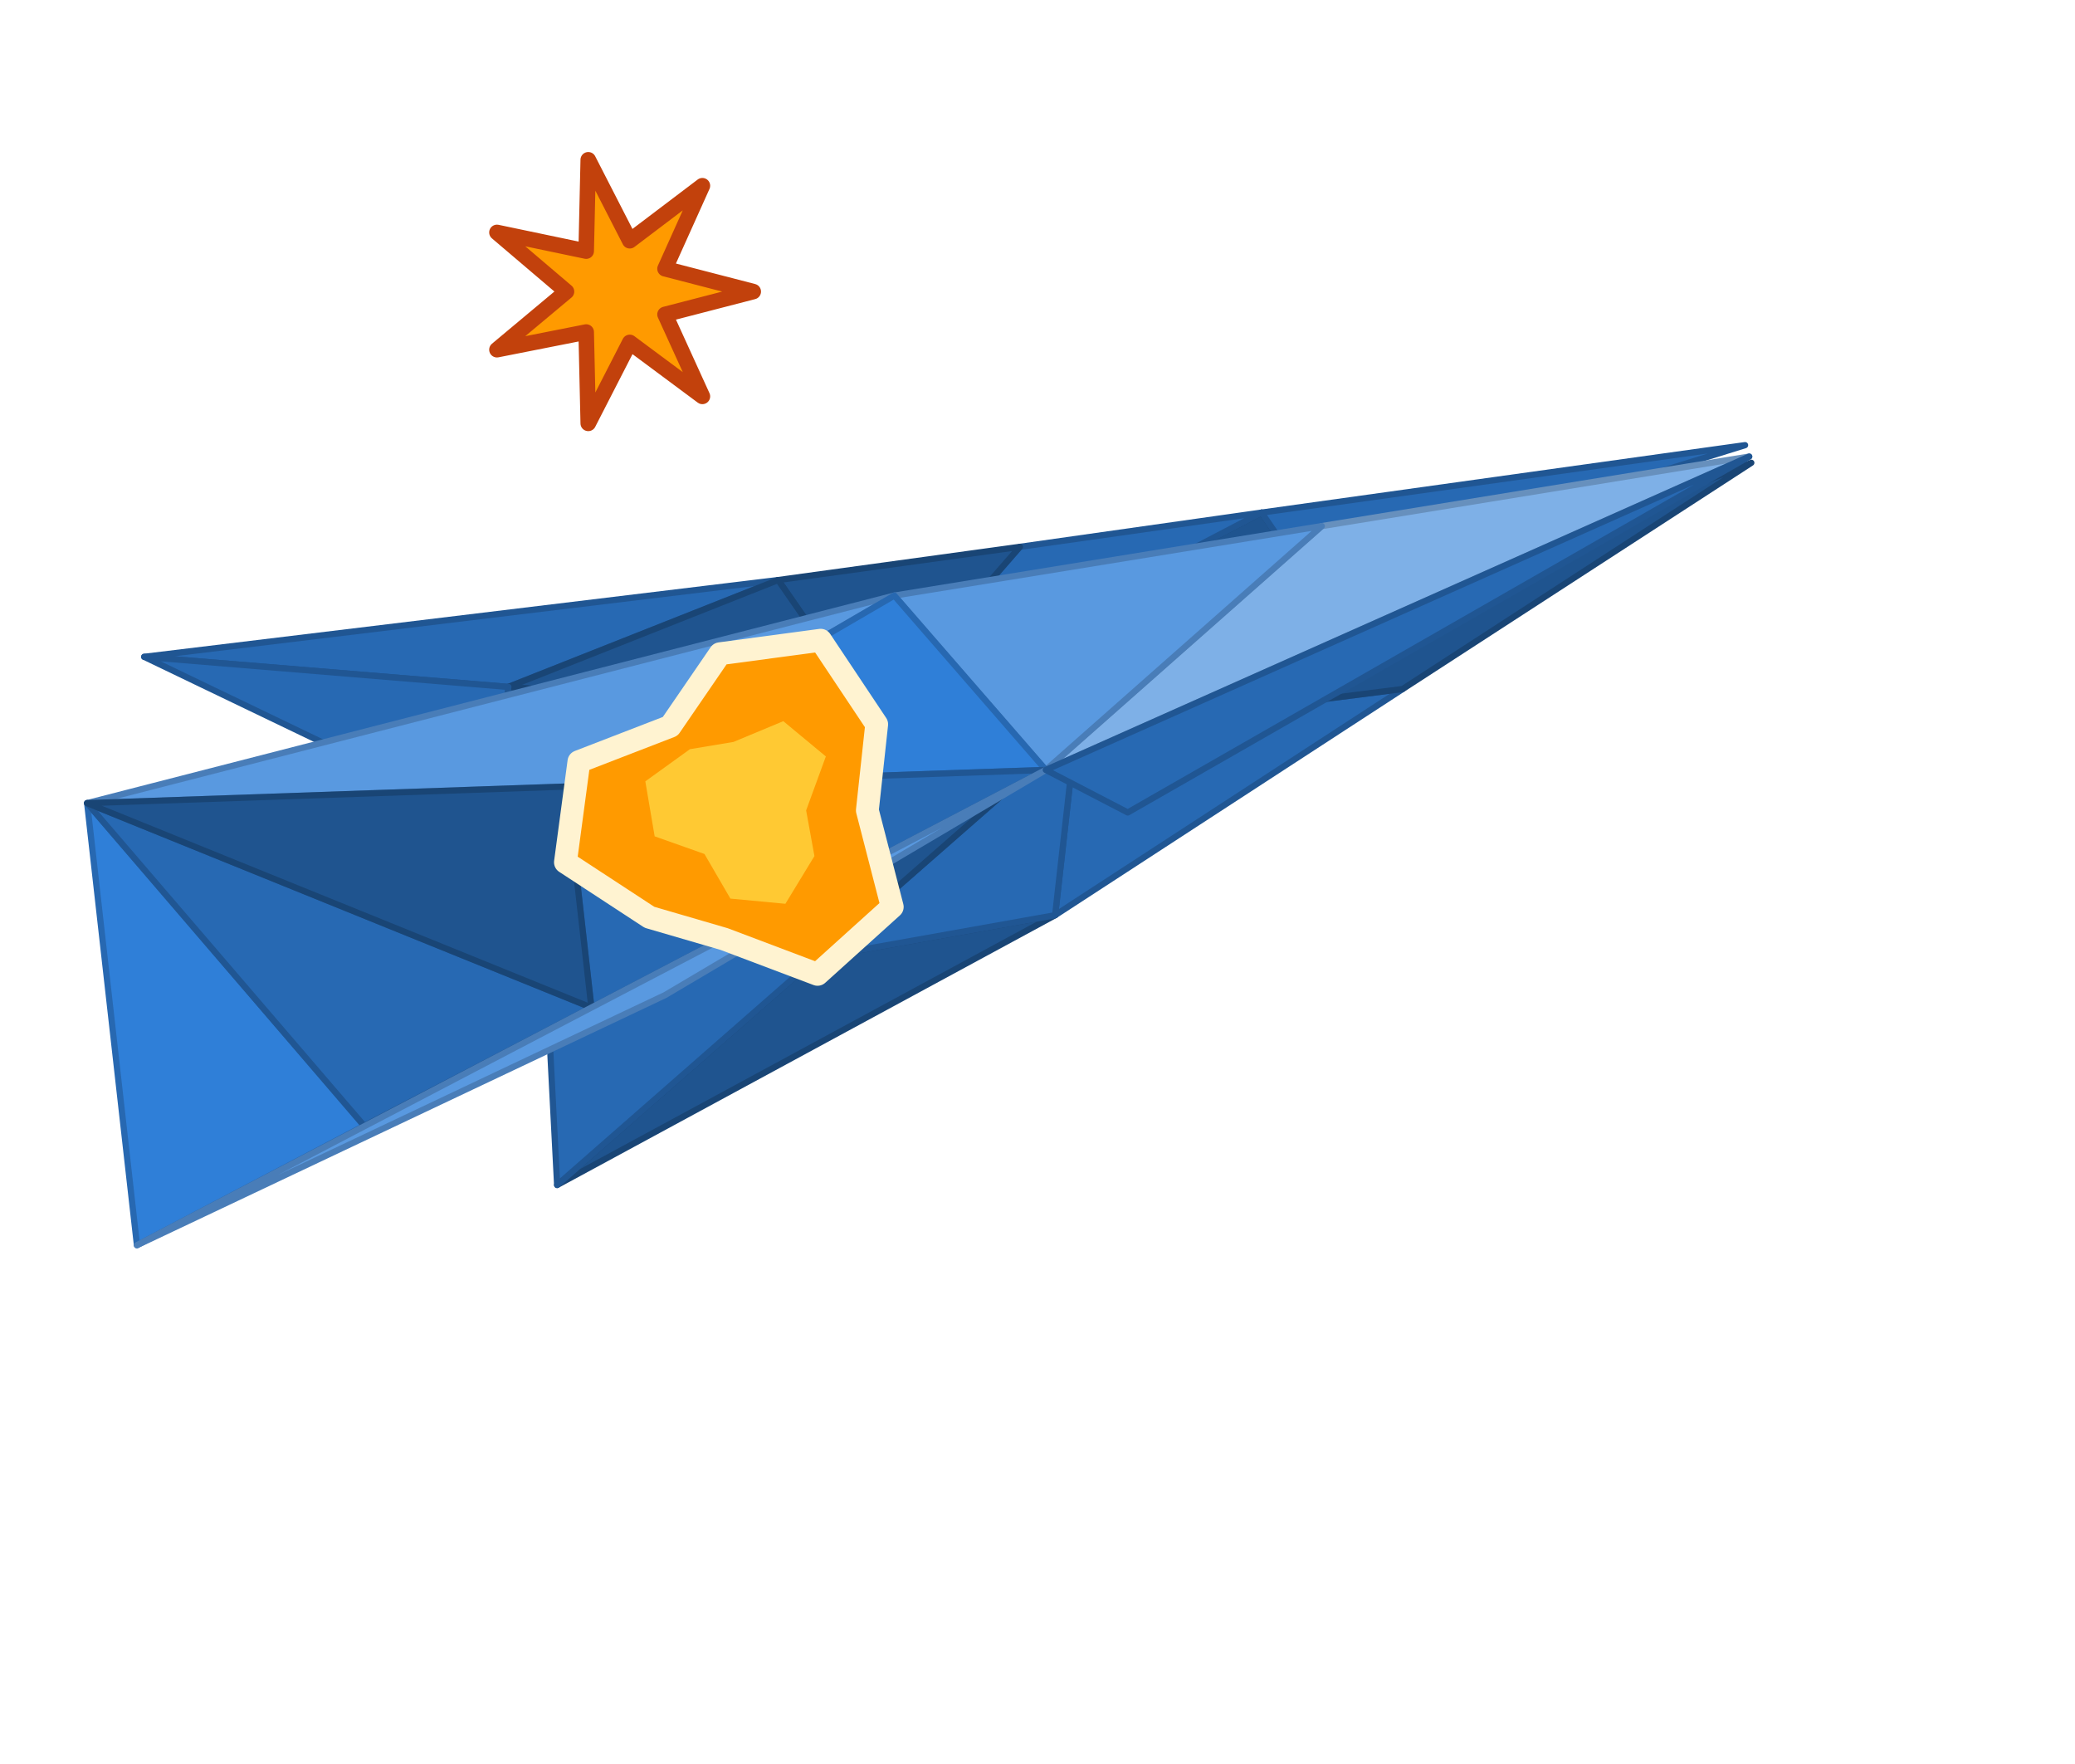
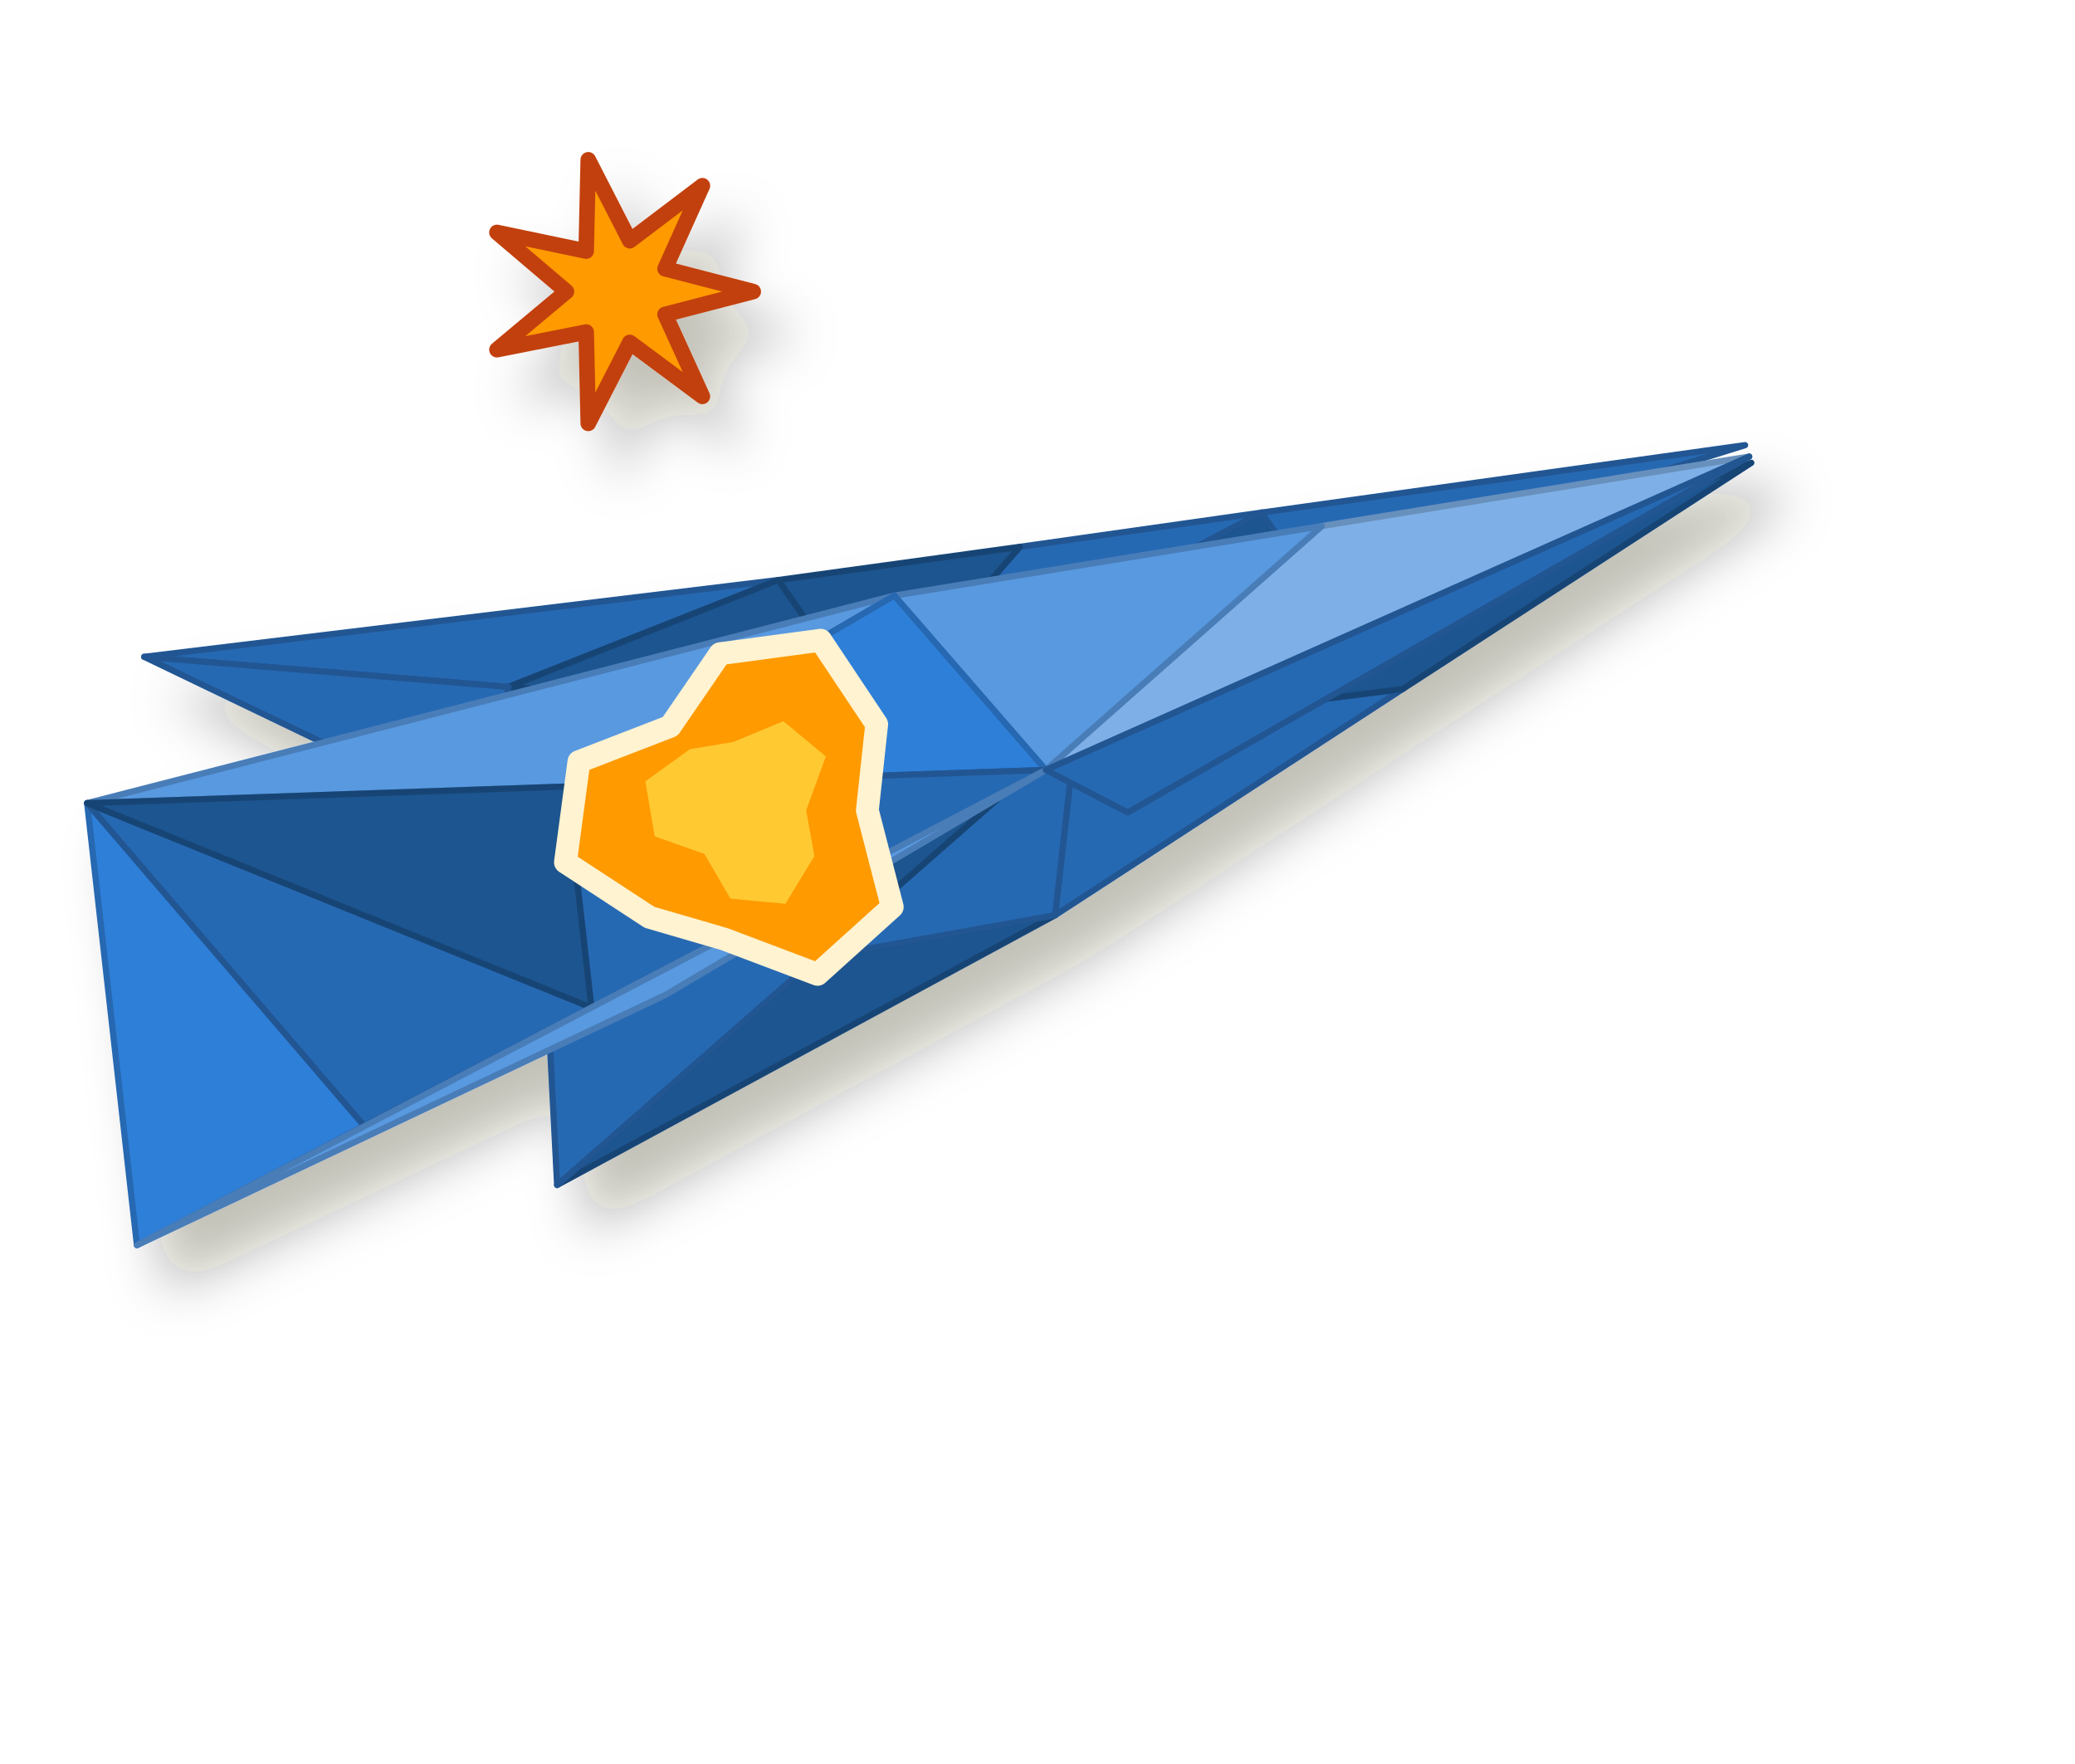
<svg xmlns="http://www.w3.org/2000/svg" viewBox="0 0 200 170" width="400" height="340">
-   <polygon points="84.1,69 126.1,56 121.6,49.4" fill="#1f548f" stroke="#194575" stroke-width="0.6" stroke-linejoin="round" />
-   <polygon points="126.1,56 168.2,42.9 121.6,49.4" fill="#2769b3" stroke="#205693" stroke-width="0.6" stroke-linejoin="round" />
-   <polygon points="121.6,49.4 98.3,52.7 84.1,69" fill="#2769b3" stroke="#205693" stroke-width="0.6" stroke-linejoin="round" />
-   <polygon points="98.3,52.7 75,55.9 84.1,69" fill="#1f548f" stroke="#194575" stroke-width="0.6" stroke-linejoin="round" />
-   <polygon points="13.9,63.3 49,66.2 75,55.9" fill="#2769b3" stroke="#205693" stroke-width="0.6" stroke-linejoin="round" />
-   <polygon points="49,66.2 84.1,69 75,55.9" fill="#1f548f" stroke="#194575" stroke-width="0.6" stroke-linejoin="round" />
-   <polygon points="84.1,69 49,66.2 47.4,79.4" fill="#1f548f" stroke="#194575" stroke-width="0.6" stroke-linejoin="round" />
-   <polygon points="49,66.2 13.9,63.3 47.4,79.4" fill="#2769b3" stroke="#205693" stroke-width="0.6" stroke-linejoin="round" />
-   <polygon points="101.7,88.2 135.2,66.4 103.7,70.4" fill="#2769b3" stroke="#205693" stroke-width="0.6" stroke-linejoin="round" />
-   <polygon points="135.2,66.4 168.8,44.6 103.7,70.4" fill="#1f548f" stroke="#194575" stroke-width="0.6" stroke-linejoin="round" />
-   <polygon points="53.7,114.2 78.7,92.3 101.7,88.2" fill="#1f548f" stroke="#194575" stroke-width="0.6" stroke-linejoin="round" />
-   <polygon points="78.7,92.3 103.7,70.4 101.7,88.2" fill="#2769b3" stroke="#205693" stroke-width="0.6" stroke-linejoin="round" />
-   <polygon points="53.7,114.2 78.7,92.3 52.3,87" fill="#2769b3" stroke="#205693" stroke-width="0.6" stroke-linejoin="round" />
-   <polygon points="78.7,92.3 103.7,70.4 52.3,87" fill="#1f548f" stroke="#194575" stroke-width="0.6" stroke-linejoin="round" />
-   <polygon points="168.6,44 127.4,50.7 100.8,74.2" fill="#7eb0e7" stroke="#6790bd" stroke-width="0.6" stroke-linejoin="round" />
-   <polygon points="127.4,50.7 86.2,57.4 100.8,74.2" fill="#5999e0" stroke="#497db8" stroke-width="0.6" stroke-linejoin="round" />
-   <polygon points="8.4,77.4 54.6,75.8 86.2,57.4" fill="#5999e0" stroke="#497db8" stroke-width="0.6" stroke-linejoin="round" />
-   <polygon points="54.6,75.8 100.8,74.2 86.2,57.4" fill="#2f7fd8" stroke="#2768b1" stroke-width="0.6" stroke-linejoin="round" />
-   <polygon points="13.2,120 35.1,108.5 8.4,77.4" fill="#2f7fd8" stroke="#2768b1" stroke-width="0.6" stroke-linejoin="round" />
-   <polygon points="35.1,108.5 57,97.1 8.4,77.4" fill="#2769b3" stroke="#205693" stroke-width="0.6" stroke-linejoin="round" />
-   <polygon points="100.8,74.2 54.6,75.8 57,97.1" fill="#2769b3" stroke="#205693" stroke-width="0.6" stroke-linejoin="round" />
-   <polygon points="54.6,75.8 8.4,77.4 57,97.1" fill="#1f548f" stroke="#194575" stroke-width="0.6" stroke-linejoin="round" />
-   <polygon points="13.2,120 64.1,95.9 100.8,74.2" fill="#5999e0" stroke="#497db8" stroke-width="0.6" stroke-linejoin="round" />
-   <polygon points="168.6,44 100.8,74.2 108.7,78.3" fill="#2769b3" stroke="#205693" stroke-width="0.6" stroke-linejoin="round" />
-   <defs>
-     <clipPath id="zJ2-avion-touche">
-       <polygon points="84.1,69 126.1,56 121.6,49.4" fill="#000" />
-       <polygon points="126.1,56 168.2,42.9 121.6,49.4" fill="#000" />
-       <polygon points="121.6,49.4 98.3,52.7 84.1,69" fill="#000" />
-       <polygon points="98.3,52.7 75,55.9 84.1,69" fill="#000" />
-       <polygon points="13.9,63.3 49,66.2 75,55.9" fill="#000" />
-       <polygon points="49,66.2 84.1,69 75,55.9" fill="#000" />
-       <polygon points="84.1,69 49,66.2 47.4,79.4" fill="#000" />
-       <polygon points="49,66.2 13.9,63.3 47.4,79.4" fill="#000" />
-       <polygon points="101.7,88.2 135.2,66.4 103.7,70.4" fill="#000" />
-       <polygon points="135.2,66.4 168.8,44.6 103.7,70.4" fill="#000" />
-       <polygon points="53.7,114.2 78.7,92.3 101.7,88.2" fill="#000" />
-       <polygon points="78.7,92.3 103.7,70.4 101.7,88.2" fill="#000" />
-       <polygon points="53.7,114.2 78.7,92.3 52.3,87" fill="#000" />
-       <polygon points="78.7,92.3 103.7,70.4 52.3,87" fill="#000" />
-       <polygon points="168.6,44 127.4,50.7 100.8,74.2" fill="#000" />
-       <polygon points="127.4,50.7 86.2,57.4 100.8,74.2" fill="#000" />
-       <polygon points="8.4,77.4 54.6,75.8 86.2,57.4" fill="#000" />
-       <polygon points="54.6,75.8 100.8,74.2 86.2,57.4" fill="#000" />
-       <polygon points="13.2,120 35.1,108.5 8.4,77.4" fill="#000" />
-       <polygon points="35.1,108.5 57,97.1 8.4,77.4" fill="#000" />
-       <polygon points="100.8,74.2 54.6,75.8 57,97.1" fill="#000" />
-       <polygon points="54.6,75.8 8.4,77.4 57,97.1" fill="#000" />
-       <polygon points="13.2,120 64.1,95.9 100.8,74.2" fill="#000" />
-       <polygon points="168.6,44 100.8,74.2 108.7,78.3" fill="#000" />
-     </clipPath>
-   </defs>
-   <g clip-path="url(#zJ2-avion-touche)">
-     <polygon points="83.6,78.1 86,87.4 78.8,93.9 69.8,90.5 62.6,88.4 54.5,83.1 55.8,73.4 64.6,70 69.4,63 79.1,61.7 84.5,69.8" fill="#ff9a00" stroke="#fff3d1" stroke-width="2.2" stroke-linejoin="round" />
-     <polygon points="77.7,78.1 78.5,82.5 75.7,87.1 70.4,86.6 67.9,82.3 63.1,80.6 62.2,75.3 66.5,72.2 70.7,71.5 75.5,69.5 79.6,72.9" fill="#ffc933" />
+   <filter id="papier-J2-avion-touche" x="-20%" y="-20%" width="140%" height="145%" color-interpolation-filters="sRGB">
+     <feTurbulence type="fractalNoise" baseFrequency="0.85" numOctaves="3" seed="4" result="bruit" />
+     <feDiffuseLighting in="bruit" lighting-color="#fff" surfaceScale="0.3" diffuseConstant="1.16" result="relief">
+       <feDistantLight azimuth="225" elevation="60" />
+     </feDiffuseLighting>
+     <feComposite in="SourceGraphic" in2="relief" operator="arithmetic" k1="1" result="feuille" />
+     <feDropShadow in="feuille" dx="3" dy="4" stdDeviation="2.5" flood-color="#1d1410" flood-opacity="0.28" />
+   </filter>
+   <g filter="url(#papier-J2-avion-touche)">
+     <polygon points="84.1,69 126.1,56 121.6,49.4" fill="#1f548f" stroke="#194575" stroke-width="0.6" stroke-linejoin="round" />
+     <polygon points="126.1,56 168.2,42.9 121.6,49.4" fill="#2769b3" stroke="#205693" stroke-width="0.6" stroke-linejoin="round" />
+     <polygon points="121.6,49.4 98.3,52.7 84.1,69" fill="#2769b3" stroke="#205693" stroke-width="0.6" stroke-linejoin="round" />
+     <polygon points="98.3,52.7 75,55.9 84.1,69" fill="#1f548f" stroke="#194575" stroke-width="0.6" stroke-linejoin="round" />
+     <polygon points="13.9,63.3 49,66.2 75,55.9" fill="#2769b3" stroke="#205693" stroke-width="0.6" stroke-linejoin="round" />
+     <polygon points="49,66.2 84.1,69 75,55.9" fill="#1f548f" stroke="#194575" stroke-width="0.6" stroke-linejoin="round" />
+     <polygon points="84.1,69 49,66.2 47.4,79.4" fill="#1f548f" stroke="#194575" stroke-width="0.6" stroke-linejoin="round" />
+     <polygon points="49,66.2 13.9,63.3 47.4,79.4" fill="#2769b3" stroke="#205693" stroke-width="0.6" stroke-linejoin="round" />
+     <polygon points="101.7,88.2 135.2,66.4 103.7,70.4" fill="#2769b3" stroke="#205693" stroke-width="0.6" stroke-linejoin="round" />
+     <polygon points="135.2,66.4 168.8,44.6 103.7,70.4" fill="#1f548f" stroke="#194575" stroke-width="0.6" stroke-linejoin="round" />
+     <polygon points="53.7,114.2 78.7,92.3 101.7,88.2" fill="#1f548f" stroke="#194575" stroke-width="0.6" stroke-linejoin="round" />
+     <polygon points="78.7,92.3 103.7,70.4 101.7,88.2" fill="#2769b3" stroke="#205693" stroke-width="0.6" stroke-linejoin="round" />
+     <polygon points="53.7,114.2 78.7,92.3 52.3,87" fill="#2769b3" stroke="#205693" stroke-width="0.6" stroke-linejoin="round" />
+     <polygon points="78.7,92.3 103.7,70.4 52.3,87" fill="#1f548f" stroke="#194575" stroke-width="0.6" stroke-linejoin="round" />
+     <polygon points="168.6,44 127.4,50.7 100.8,74.2" fill="#7eb0e7" stroke="#6790bd" stroke-width="0.6" stroke-linejoin="round" />
+     <polygon points="127.4,50.7 86.2,57.4 100.8,74.2" fill="#5999e0" stroke="#497db8" stroke-width="0.6" stroke-linejoin="round" />
+     <polygon points="8.4,77.4 54.6,75.8 86.2,57.4" fill="#5999e0" stroke="#497db8" stroke-width="0.6" stroke-linejoin="round" />
+     <polygon points="54.6,75.8 100.8,74.2 86.2,57.4" fill="#2f7fd8" stroke="#2768b1" stroke-width="0.6" stroke-linejoin="round" />
+     <polygon points="13.2,120 35.1,108.5 8.4,77.4" fill="#2f7fd8" stroke="#2768b1" stroke-width="0.6" stroke-linejoin="round" />
+     <polygon points="35.1,108.5 57,97.1 8.4,77.4" fill="#2769b3" stroke="#205693" stroke-width="0.6" stroke-linejoin="round" />
+     <polygon points="100.8,74.2 54.6,75.8 57,97.1" fill="#2769b3" stroke="#205693" stroke-width="0.6" stroke-linejoin="round" />
+     <polygon points="54.6,75.8 8.4,77.4 57,97.1" fill="#1f548f" stroke="#194575" stroke-width="0.6" stroke-linejoin="round" />
+     <polygon points="13.2,120 64.1,95.9 100.8,74.2" fill="#5999e0" stroke="#497db8" stroke-width="0.6" stroke-linejoin="round" />
+     <polygon points="168.6,44 100.8,74.2 108.7,78.3" fill="#2769b3" stroke="#205693" stroke-width="0.6" stroke-linejoin="round" />
+     <defs>
+       <clipPath id="zJ2-avion-touche">
+         <polygon points="84.1,69 126.1,56 121.6,49.4" fill="#000" />
+         <polygon points="126.1,56 168.2,42.9 121.6,49.4" fill="#000" />
+         <polygon points="121.6,49.4 98.3,52.7 84.1,69" fill="#000" />
+         <polygon points="98.3,52.7 75,55.9 84.1,69" fill="#000" />
+         <polygon points="13.9,63.3 49,66.2 75,55.9" fill="#000" />
+         <polygon points="49,66.2 84.1,69 75,55.9" fill="#000" />
+         <polygon points="84.1,69 49,66.2 47.4,79.4" fill="#000" />
+         <polygon points="49,66.2 13.9,63.3 47.4,79.4" fill="#000" />
+         <polygon points="101.7,88.2 135.2,66.4 103.7,70.4" fill="#000" />
+         <polygon points="135.2,66.4 168.8,44.6 103.7,70.4" fill="#000" />
+         <polygon points="53.7,114.2 78.7,92.3 101.7,88.2" fill="#000" />
+         <polygon points="78.7,92.3 103.7,70.4 101.7,88.2" fill="#000" />
+         <polygon points="53.7,114.2 78.7,92.3 52.3,87" fill="#000" />
+         <polygon points="78.7,92.3 103.7,70.4 52.3,87" fill="#000" />
+         <polygon points="168.6,44 127.4,50.7 100.8,74.2" fill="#000" />
+         <polygon points="127.4,50.7 86.2,57.4 100.8,74.2" fill="#000" />
+         <polygon points="8.4,77.4 54.6,75.8 86.2,57.4" fill="#000" />
+         <polygon points="54.6,75.8 100.8,74.2 86.2,57.4" fill="#000" />
+         <polygon points="13.2,120 35.1,108.5 8.4,77.4" fill="#000" />
+         <polygon points="35.1,108.5 57,97.1 8.4,77.4" fill="#000" />
+         <polygon points="100.8,74.2 54.6,75.8 57,97.1" fill="#000" />
+         <polygon points="54.6,75.8 8.4,77.4 57,97.1" fill="#000" />
+         <polygon points="13.2,120 64.1,95.9 100.8,74.2" fill="#000" />
+         <polygon points="168.6,44 100.8,74.2 108.7,78.3" fill="#000" />
+       </clipPath>
+     </defs>
+     <g clip-path="url(#zJ2-avion-touche)">
+       <polygon points="83.6,78.1 86,87.4 78.8,93.9 69.8,90.5 62.6,88.4 54.5,83.1 55.8,73.4 64.6,70 69.4,63 79.1,61.7 84.5,69.8" fill="#ff9a00" stroke="#fff3d1" stroke-width="2.2" stroke-linejoin="round" />
+       <polygon points="77.7,78.1 78.5,82.5 75.7,87.1 70.4,86.6 67.9,82.3 63.1,80.6 62.2,75.3 66.5,72.2 70.7,71.5 75.5,69.5 79.6,72.9" fill="#ffc933" />
+     </g>
+     <polygon points="72.6,28.1 64.1,30.3 67.7,38.2 60.7,33 56.7,40.8 56.5,32 47.9,33.7 54.6,28.1 47.9,22.4 56.5,24.2 56.7,15.4 60.7,23.2 67.7,17.9 64.1,25.9" fill="#ff9a00" stroke="#c2410c" stroke-width="1.5" stroke-linejoin="round" />
  </g>
-   <polygon points="72.6,28.1 64.1,30.3 67.7,38.2 60.7,33 56.7,40.8 56.5,32 47.9,33.7 54.6,28.1 47.9,22.4 56.5,24.2 56.7,15.4 60.7,23.2 67.7,17.9 64.1,25.9" fill="#ff9a00" stroke="#c2410c" stroke-width="1.5" stroke-linejoin="round" />
</svg>
